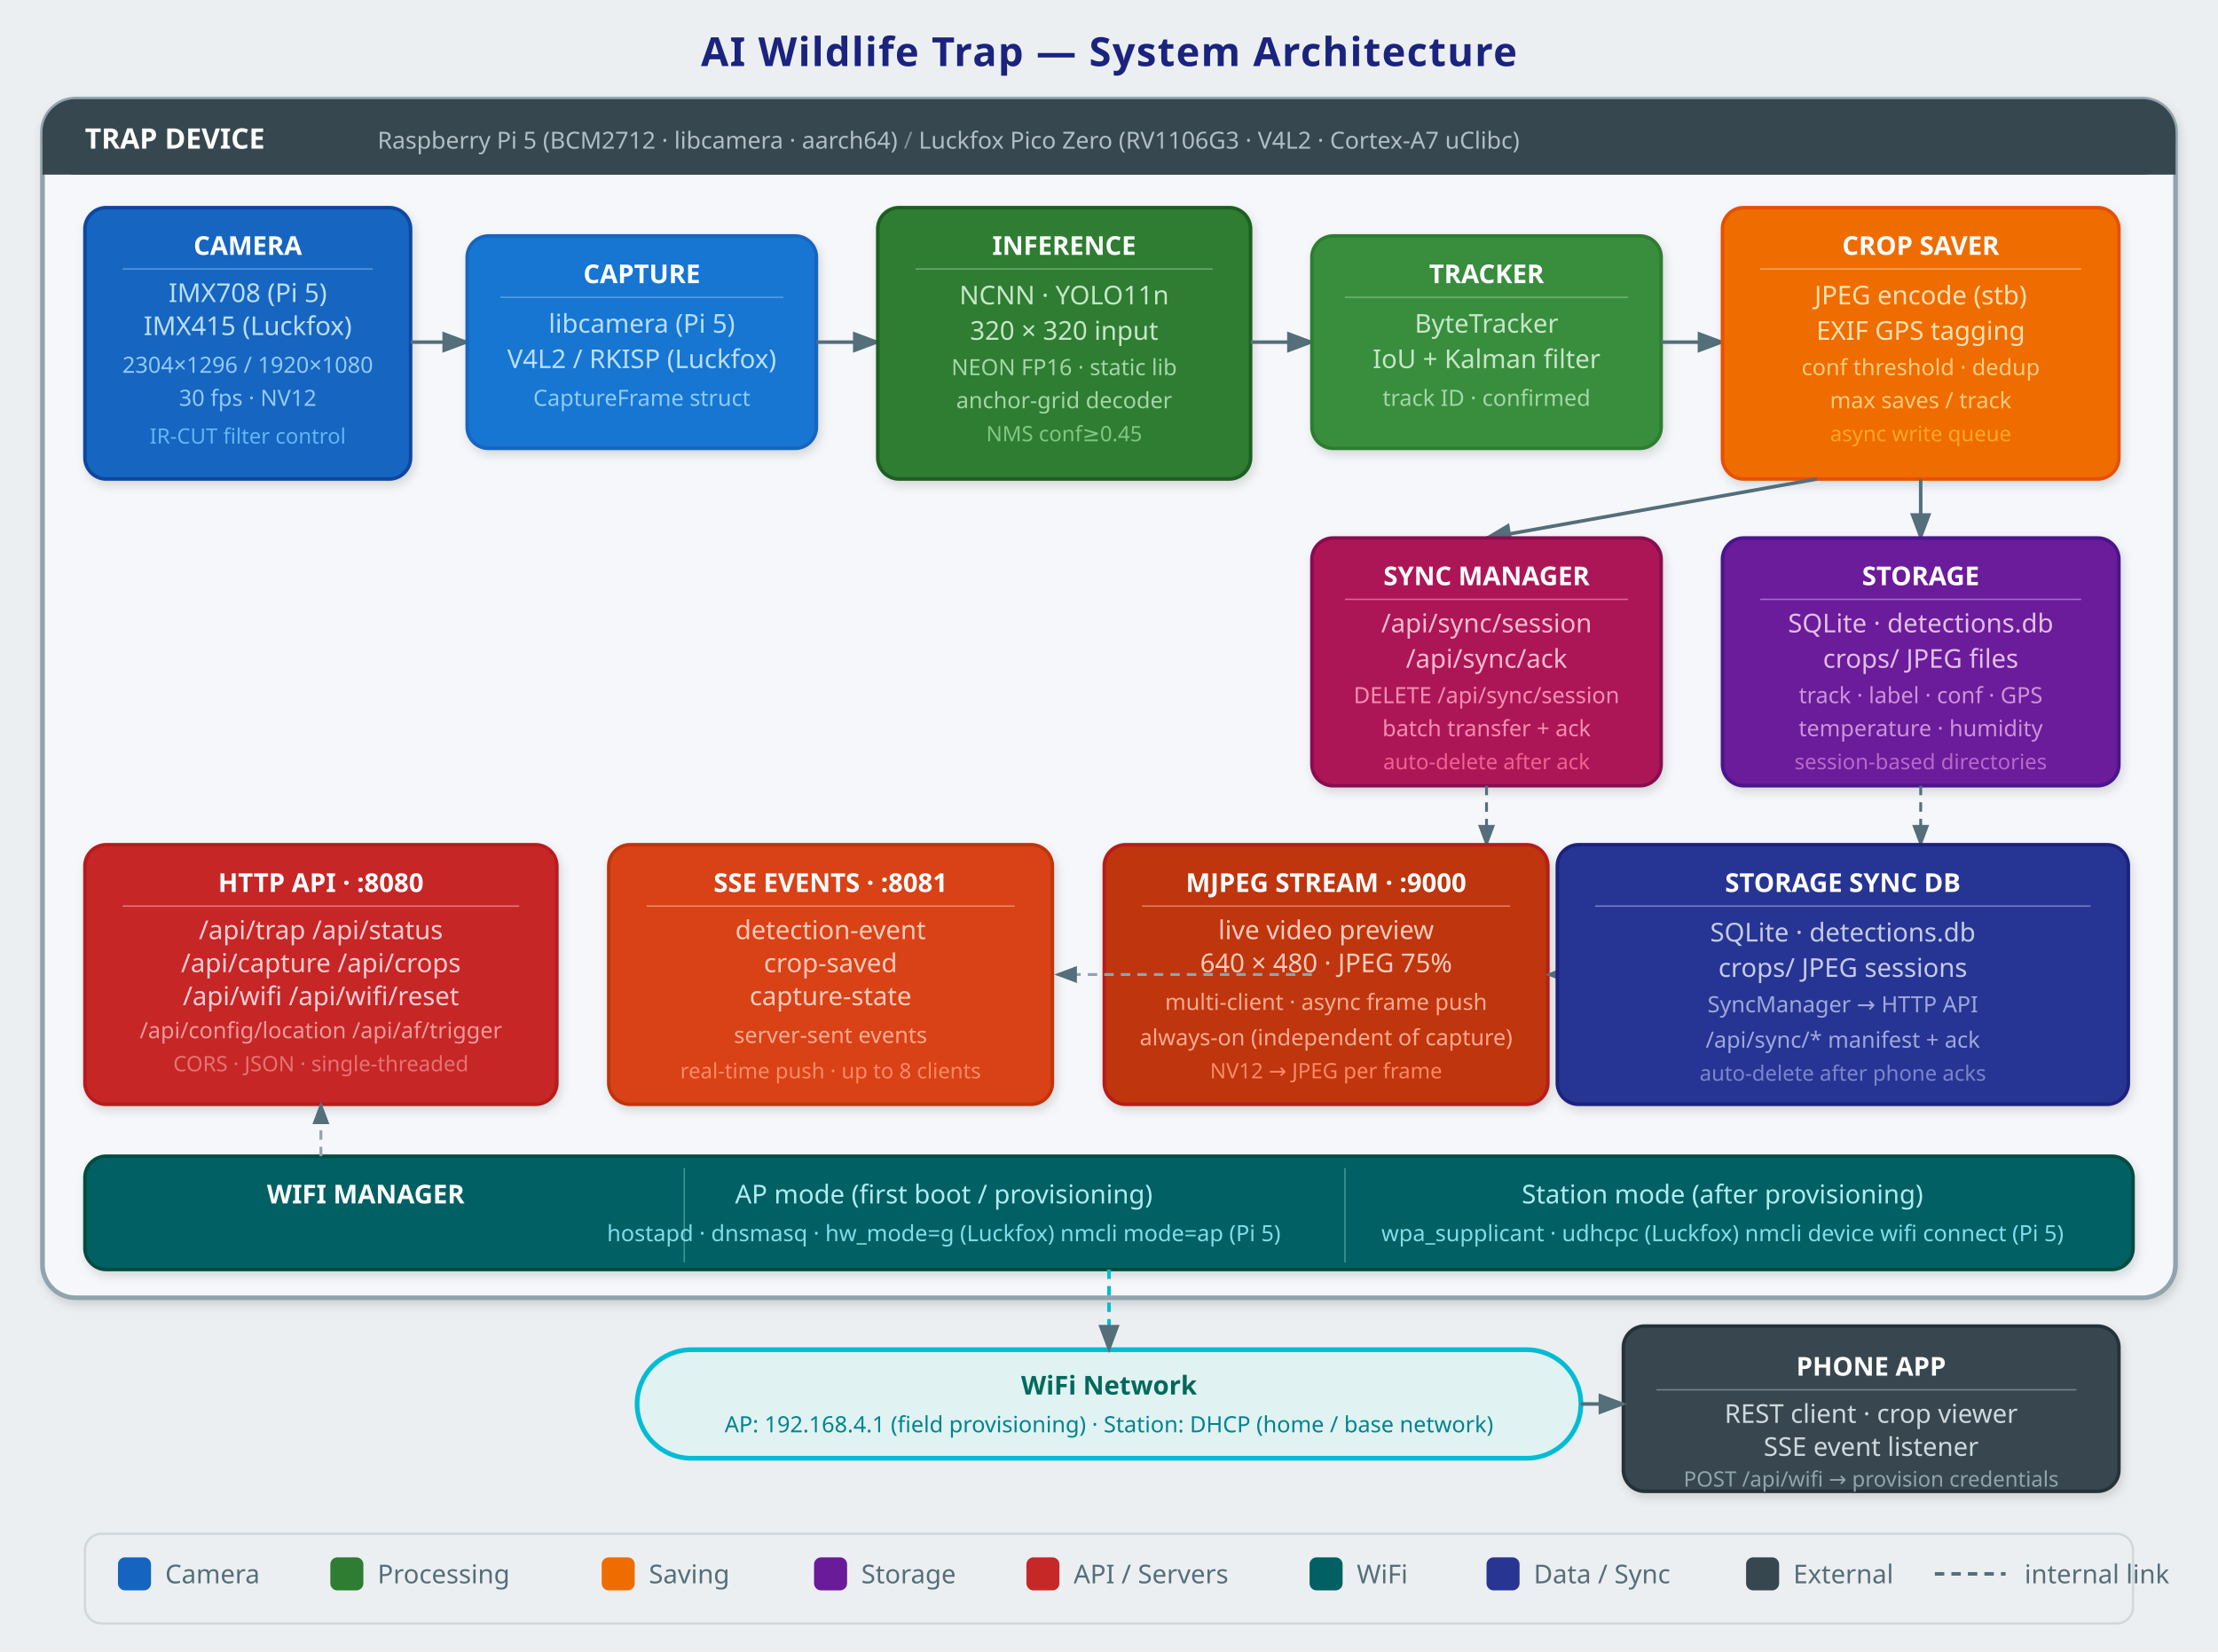
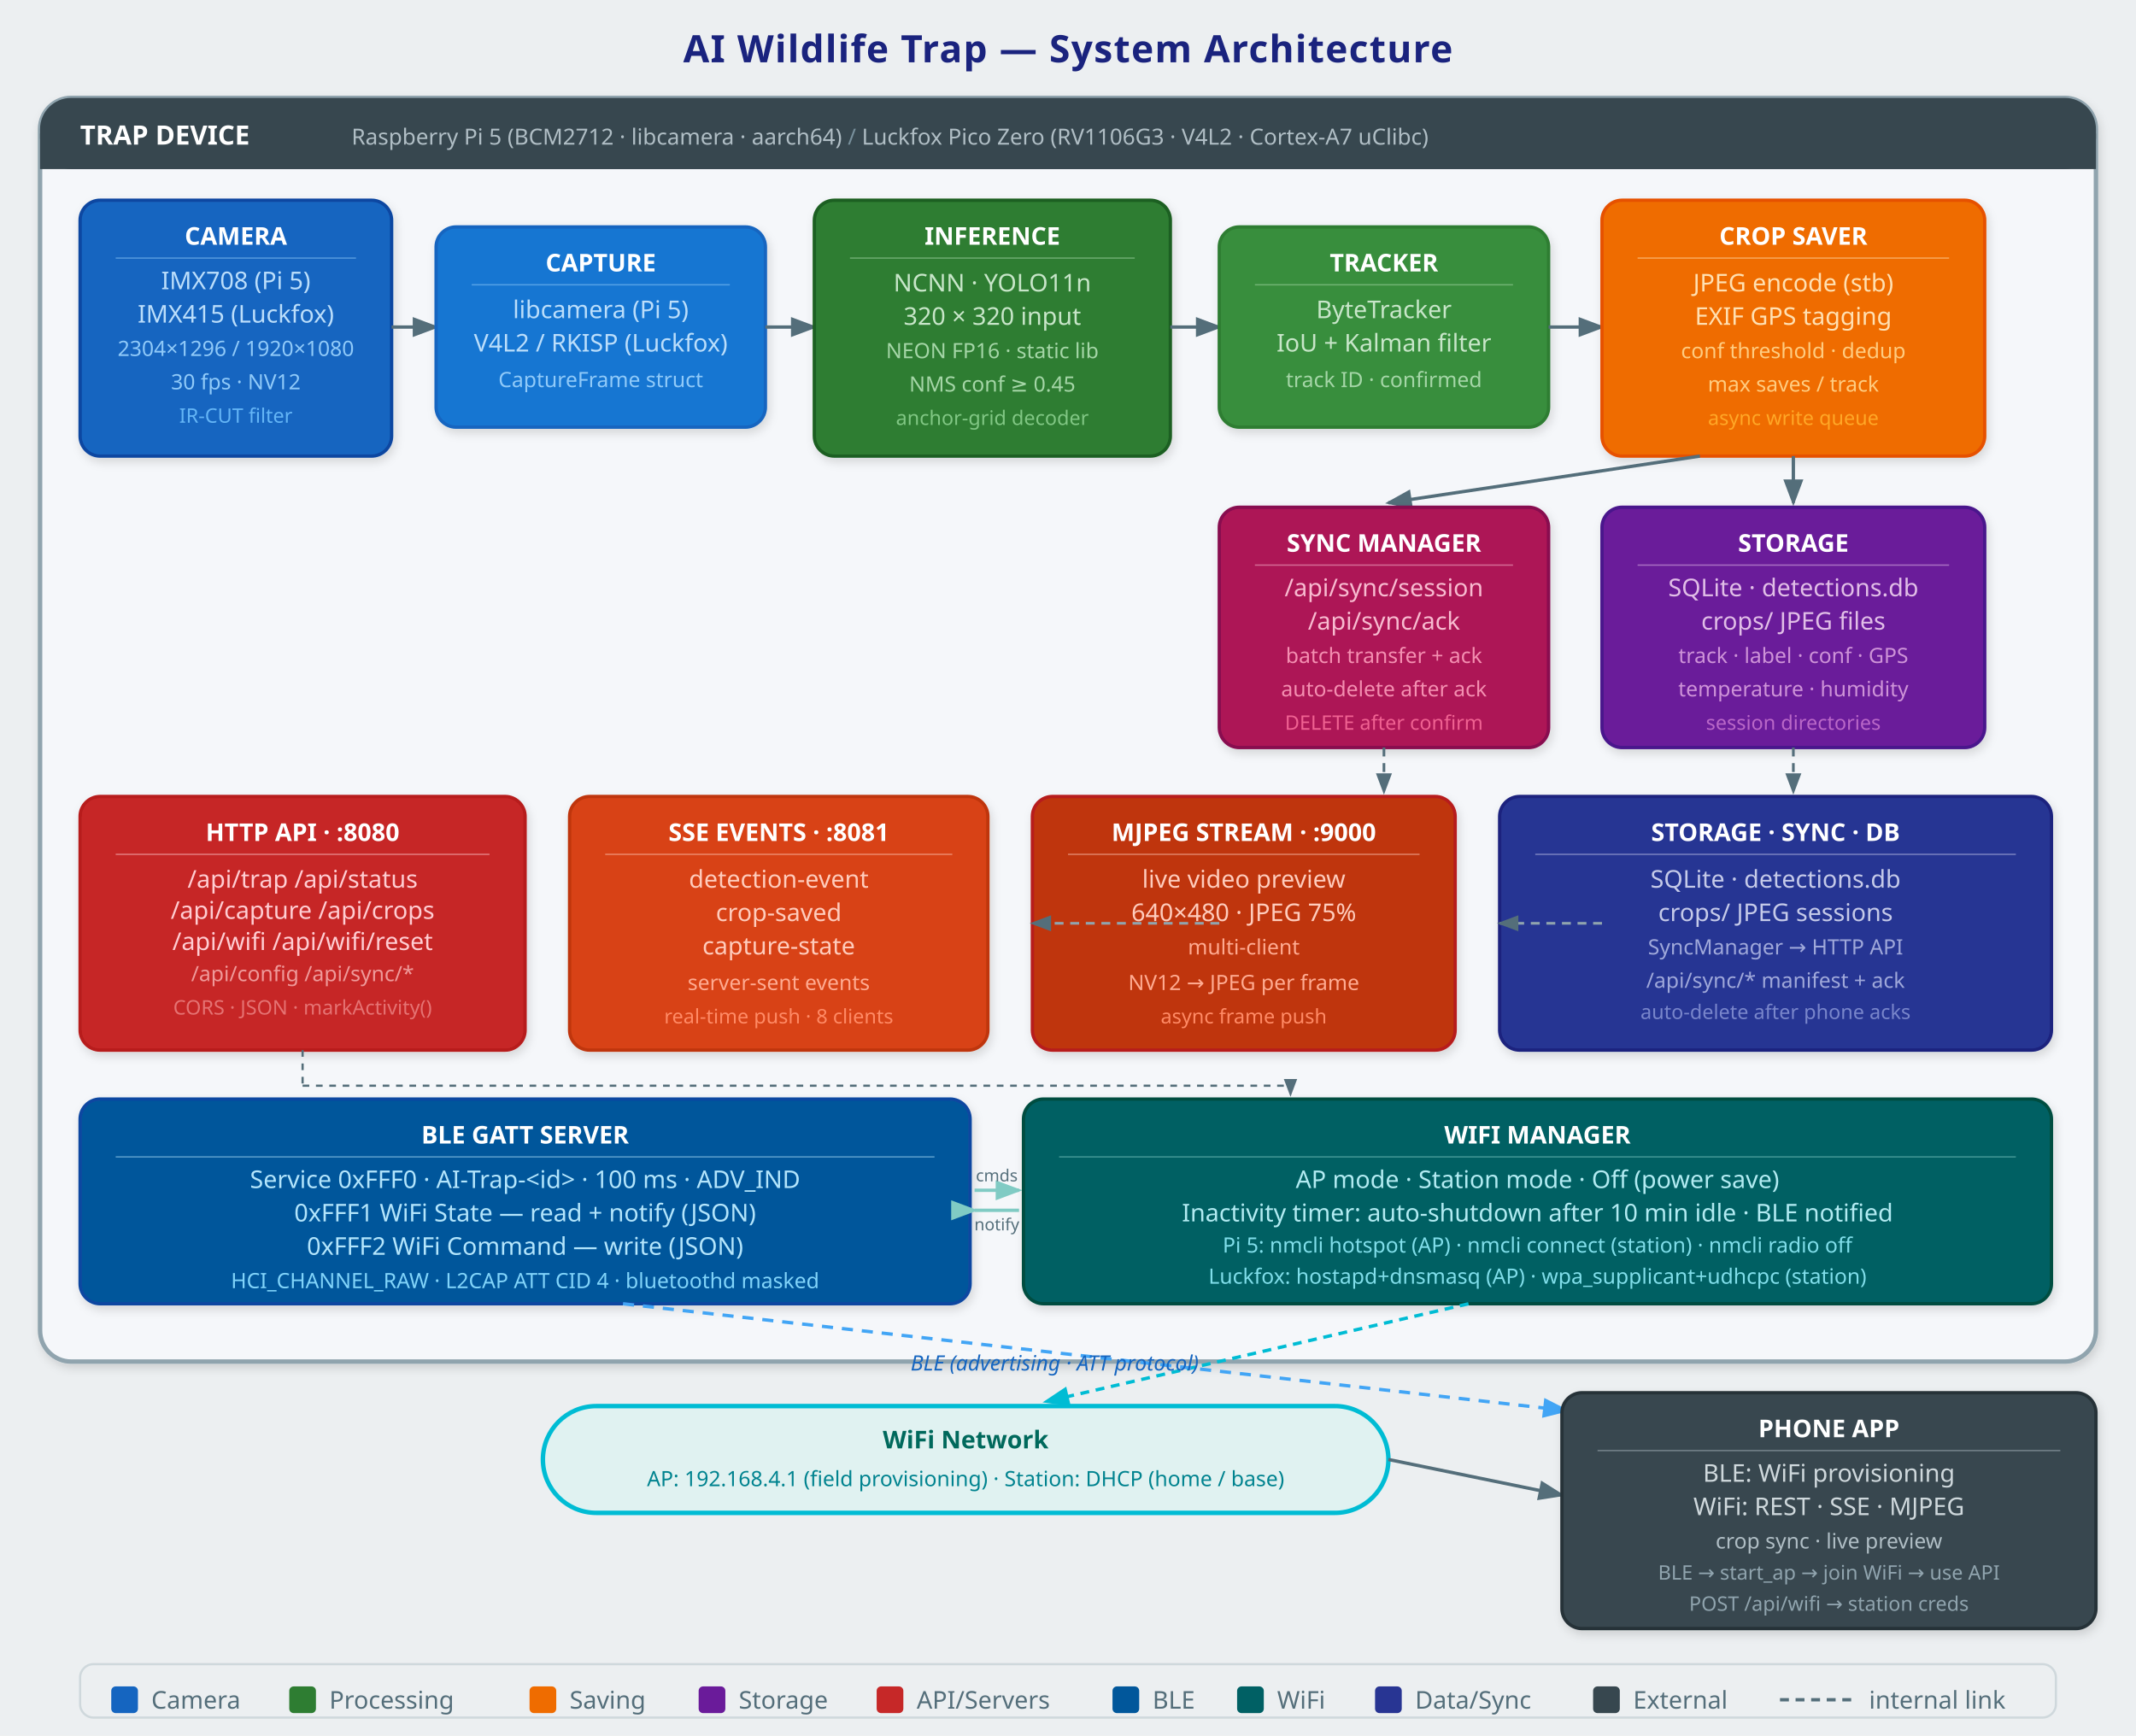
- <svg xmlns="http://www.w3.org/2000/svg" viewBox="0 0 940 700" width="940" height="700" font-family="'Segoe UI', system-ui, sans-serif" font-size="11">
+ <svg xmlns="http://www.w3.org/2000/svg" viewBox="0 0 960 780" width="960" height="780" font-family="'Segoe UI', system-ui, sans-serif" font-size="11">
  <defs>
    <marker id="arr" markerWidth="8" markerHeight="8" refX="7" refY="3" orient="auto">
      <path d="M0,0 L0,6 L8,3 z" fill="#546e7a" />
    </marker>
-     <marker id="arr-w" markerWidth="8" markerHeight="8" refX="7" refY="3" orient="auto">
-       <path d="M0,0 L0,6 L8,3 z" fill="#90a4ae" />
+     <marker id="arr-rev" markerWidth="8" markerHeight="8" refX="1" refY="3" orient="auto">
+       <path d="M8,0 L8,6 L0,3 z" fill="#546e7a" />
+     </marker>
+     <marker id="arr-teal" markerWidth="8" markerHeight="8" refX="7" refY="3" orient="auto">
+       <path d="M0,0 L0,6 L8,3 z" fill="#80cbc4" />
+     </marker>
+     <marker id="arr-teal-rev" markerWidth="8" markerHeight="8" refX="1" refY="3" orient="auto">
+       <path d="M8,0 L8,6 L0,3 z" fill="#80cbc4" />
+     </marker>
+     <marker id="arr-blue" markerWidth="8" markerHeight="8" refX="7" refY="3" orient="auto">
+       <path d="M0,0 L0,6 L8,3 z" fill="#42a5f5" />
+     </marker>
+     <marker id="arr-cyan" markerWidth="8" markerHeight="8" refX="7" refY="3" orient="auto">
+       <path d="M0,0 L0,6 L8,3 z" fill="#00bcd4" />
    </marker>
    <filter id="shadow" x="-5%" y="-5%" width="115%" height="125%">
      <feDropShadow dx="1" dy="2" stdDeviation="2" flood-color="#00000022" />
    </filter>
  </defs>
-   <rect width="940" height="700" fill="#eceff1" />
-   <text x="470" y="28" text-anchor="middle" font-size="17" font-weight="700" fill="#1a237e" letter-spacing="0.5">AI Wildlife Trap — System Architecture</text>
-   <rect x="18" y="42" width="904" height="508" rx="14" fill="#f5f7fa" stroke="#90a4ae" stroke-width="2" filter="url(#shadow)" />
-   <rect x="18" y="42" width="904" height="32" rx="14" fill="#37474f" />
-   <rect x="18" y="58" width="904" height="16" fill="#37474f" />
-   <text x="36" y="63" font-size="12" font-weight="700" fill="white">TRAP DEVICE</text>
-   <text x="160" y="63" font-size="10" fill="#b0bec5">
+   <rect width="960" height="780" fill="#eceff1" />
+   <text x="480" y="28" text-anchor="middle" font-size="17" font-weight="700" fill="#1a237e" letter-spacing="0.5">AI Wildlife Trap — System Architecture</text>
+   <rect x="18" y="44" width="924" height="568" rx="14" fill="#f5f7fa" stroke="#90a4ae" stroke-width="2" filter="url(#shadow)" />
+   <rect x="18" y="44" width="924" height="32" rx="14" fill="#37474f" />
+   <rect x="18" y="60" width="924" height="16" fill="#37474f" />
+   <text x="36" y="65" font-size="12" font-weight="700" fill="white">TRAP DEVICE</text>
+   <text x="158" y="65" font-size="10" fill="#b0bec5">
    Raspberry Pi 5 (BCM2712 · libcamera · aarch64)
    <tspan fill="#78909c">  /  </tspan>
    Luckfox Pico Zero (RV1106G3 · V4L2 · Cortex-A7 uClibc)
  </text>
-   <rect x="36" y="88" width="138" height="115" rx="9" fill="#1565c0" stroke="#0d47a1" stroke-width="1.5" filter="url(#shadow)" />
-   <text x="105" y="108" text-anchor="middle" font-weight="700" fill="white">CAMERA</text>
-   <line x1="52" y1="114" x2="158" y2="114" stroke="#90caf9" stroke-width="0.6" opacity="0.5" />
-   <text x="105" y="128" text-anchor="middle" fill="#bbdefb">IMX708 (Pi 5)</text>
-   <text x="105" y="142" text-anchor="middle" fill="#bbdefb">IMX415 (Luckfox)</text>
-   <text x="105" y="158" text-anchor="middle" font-size="9.5" fill="#90caf9">2304×1296 / 1920×1080</text>
-   <text x="105" y="172" text-anchor="middle" font-size="9.5" fill="#90caf9">30 fps  ·  NV12</text>
-   <text x="105" y="188" text-anchor="middle" font-size="9" fill="#64b5f6">IR-CUT filter control</text>
-   <line x1="174" y1="145" x2="198" y2="145" stroke="#546e7a" stroke-width="1.5" marker-end="url(#arr)" />
-   <rect x="198" y="100" width="148" height="90" rx="9" fill="#1976d2" stroke="#1565c0" stroke-width="1.5" filter="url(#shadow)" />
-   <text x="272" y="120" text-anchor="middle" font-weight="700" fill="white">CAPTURE</text>
-   <line x1="212" y1="126" x2="332" y2="126" stroke="#90caf9" stroke-width="0.6" opacity="0.5" />
-   <text x="272" y="141" text-anchor="middle" fill="#bbdefb">libcamera  (Pi 5)</text>
-   <text x="272" y="156" text-anchor="middle" fill="#bbdefb">V4L2 / RKISP  (Luckfox)</text>
-   <text x="272" y="172" text-anchor="middle" font-size="9.5" fill="#90caf9">CaptureFrame struct</text>
-   <line x1="346" y1="145" x2="372" y2="145" stroke="#546e7a" stroke-width="1.5" marker-end="url(#arr)" />
-   <rect x="372" y="88" width="158" height="115" rx="9" fill="#2e7d32" stroke="#1b5e20" stroke-width="1.5" filter="url(#shadow)" />
-   <text x="451" y="108" text-anchor="middle" font-weight="700" fill="white">INFERENCE</text>
-   <line x1="388" y1="114" x2="514" y2="114" stroke="#a5d6a7" stroke-width="0.6" opacity="0.5" />
-   <text x="451" y="129" text-anchor="middle" fill="#c8e6c9">NCNN · YOLO11n</text>
-   <text x="451" y="144" text-anchor="middle" fill="#c8e6c9">320 × 320 input</text>
-   <text x="451" y="159" text-anchor="middle" font-size="9.5" fill="#a5d6a7">NEON FP16 · static lib</text>
-   <text x="451" y="173" text-anchor="middle" font-size="9.5" fill="#a5d6a7">anchor-grid decoder</text>
-   <text x="451" y="187" text-anchor="middle" font-size="9" fill="#81c784">NMS  conf≥0.45</text>
-   <line x1="530" y1="145" x2="556" y2="145" stroke="#546e7a" stroke-width="1.5" marker-end="url(#arr)" />
-   <rect x="556" y="100" width="148" height="90" rx="9" fill="#388e3c" stroke="#2e7d32" stroke-width="1.5" filter="url(#shadow)" />
-   <text x="630" y="120" text-anchor="middle" font-weight="700" fill="white">TRACKER</text>
-   <line x1="570" y1="126" x2="690" y2="126" stroke="#a5d6a7" stroke-width="0.6" opacity="0.5" />
-   <text x="630" y="141" text-anchor="middle" fill="#c8e6c9">ByteTracker</text>
-   <text x="630" y="156" text-anchor="middle" fill="#c8e6c9">IoU + Kalman filter</text>
-   <text x="630" y="172" text-anchor="middle" font-size="9.5" fill="#a5d6a7">track ID · confirmed</text>
-   <line x1="704" y1="145" x2="730" y2="145" stroke="#546e7a" stroke-width="1.5" marker-end="url(#arr)" />
-   <rect x="730" y="88" width="168" height="115" rx="9" fill="#ef6c00" stroke="#e65100" stroke-width="1.5" filter="url(#shadow)" />
-   <text x="814" y="108" text-anchor="middle" font-weight="700" fill="white">CROP SAVER</text>
-   <line x1="746" y1="114" x2="882" y2="114" stroke="#ffe0b2" stroke-width="0.6" opacity="0.5" />
-   <text x="814" y="129" text-anchor="middle" fill="#ffe0b2">JPEG encode  (stb)</text>
-   <text x="814" y="144" text-anchor="middle" fill="#ffe0b2">EXIF GPS tagging</text>
-   <text x="814" y="159" text-anchor="middle" font-size="9.5" fill="#ffcc80">conf threshold  ·  dedup</text>
-   <text x="814" y="173" text-anchor="middle" font-size="9.5" fill="#ffcc80">max saves / track</text>
-   <text x="814" y="187" text-anchor="middle" font-size="9" fill="#ffa726">async write queue</text>
-   <line x1="814" y1="203" x2="814" y2="228" stroke="#546e7a" stroke-width="1.5" marker-end="url(#arr)" />
-   <line x1="770" y1="203" x2="630" y2="228" stroke="#546e7a" stroke-width="1.5" marker-end="url(#arr)" />
-   <rect x="730" y="228" width="168" height="105" rx="9" fill="#6a1b9a" stroke="#4a148c" stroke-width="1.5" filter="url(#shadow)" />
-   <text x="814" y="248" text-anchor="middle" font-weight="700" fill="white">STORAGE</text>
-   <line x1="746" y1="254" x2="882" y2="254" stroke="#e1bee7" stroke-width="0.6" opacity="0.5" />
-   <text x="814" y="268" text-anchor="middle" fill="#e1bee7">SQLite · detections.db</text>
-   <text x="814" y="283" text-anchor="middle" fill="#e1bee7">crops/  JPEG files</text>
-   <text x="814" y="298" text-anchor="middle" font-size="9.5" fill="#ce93d8">track · label · conf · GPS</text>
-   <text x="814" y="312" text-anchor="middle" font-size="9.5" fill="#ce93d8">temperature · humidity</text>
-   <text x="814" y="326" text-anchor="middle" font-size="9" fill="#ba68c8">session-based directories</text>
-   <rect x="556" y="228" width="148" height="105" rx="9" fill="#ad1457" stroke="#880e4f" stroke-width="1.5" filter="url(#shadow)" />
-   <text x="630" y="248" text-anchor="middle" font-weight="700" fill="white">SYNC MANAGER</text>
-   <line x1="570" y1="254" x2="690" y2="254" stroke="#f8bbd0" stroke-width="0.6" opacity="0.5" />
-   <text x="630" y="268" text-anchor="middle" fill="#f8bbd0">/api/sync/session</text>
-   <text x="630" y="283" text-anchor="middle" fill="#f8bbd0">/api/sync/ack</text>
-   <text x="630" y="298" text-anchor="middle" font-size="9.5" fill="#f48fb1">DELETE /api/sync/session</text>
-   <text x="630" y="312" text-anchor="middle" font-size="9.5" fill="#f48fb1">batch transfer + ack</text>
-   <text x="630" y="326" text-anchor="middle" font-size="9" fill="#f06292">auto-delete after ack</text>
-   <line x1="630" y1="333" x2="630" y2="358" stroke="#546e7a" stroke-width="1.2" stroke-dasharray="4,3" marker-end="url(#arr)" />
-   <line x1="814" y1="333" x2="814" y2="358" stroke="#546e7a" stroke-width="1.2" stroke-dasharray="4,3" marker-end="url(#arr)" />
-   <rect x="36" y="358" width="200" height="110" rx="9" fill="#c62828" stroke="#b71c1c" stroke-width="1.5" filter="url(#shadow)" />
+   <rect x="36" y="90" width="140" height="115" rx="9" fill="#1565c0" stroke="#0d47a1" stroke-width="1.5" filter="url(#shadow)" />
+   <text x="106" y="110" text-anchor="middle" font-weight="700" fill="white">CAMERA</text>
+   <line x1="52" y1="116" x2="160" y2="116" stroke="#90caf9" stroke-width="0.6" opacity="0.5" />
+   <text x="106" y="130" text-anchor="middle" fill="#bbdefb">IMX708  (Pi 5)</text>
+   <text x="106" y="145" text-anchor="middle" fill="#bbdefb">IMX415  (Luckfox)</text>
+   <text x="106" y="160" text-anchor="middle" font-size="9.5" fill="#90caf9">2304×1296 / 1920×1080</text>
+   <text x="106" y="175" text-anchor="middle" font-size="9.5" fill="#90caf9">30 fps · NV12</text>
+   <text x="106" y="190" text-anchor="middle" font-size="9" fill="#64b5f6">IR-CUT filter</text>
+   <line x1="176" y1="147" x2="196" y2="147" stroke="#546e7a" stroke-width="1.5" marker-end="url(#arr)" />
+   <rect x="196" y="102" width="148" height="90" rx="9" fill="#1976d2" stroke="#1565c0" stroke-width="1.5" filter="url(#shadow)" />
+   <text x="270" y="122" text-anchor="middle" font-weight="700" fill="white">CAPTURE</text>
+   <line x1="212" y1="128" x2="328" y2="128" stroke="#90caf9" stroke-width="0.6" opacity="0.5" />
+   <text x="270" y="143" text-anchor="middle" fill="#bbdefb">libcamera  (Pi 5)</text>
+   <text x="270" y="158" text-anchor="middle" fill="#bbdefb">V4L2 / RKISP  (Luckfox)</text>
+   <text x="270" y="174" text-anchor="middle" font-size="9.5" fill="#90caf9">CaptureFrame struct</text>
+   <line x1="344" y1="147" x2="366" y2="147" stroke="#546e7a" stroke-width="1.5" marker-end="url(#arr)" />
+   <rect x="366" y="90" width="160" height="115" rx="9" fill="#2e7d32" stroke="#1b5e20" stroke-width="1.5" filter="url(#shadow)" />
+   <text x="446" y="110" text-anchor="middle" font-weight="700" fill="white">INFERENCE</text>
+   <line x1="382" y1="116" x2="510" y2="116" stroke="#a5d6a7" stroke-width="0.6" opacity="0.5" />
+   <text x="446" y="131" text-anchor="middle" fill="#c8e6c9">NCNN · YOLO11n</text>
+   <text x="446" y="146" text-anchor="middle" fill="#c8e6c9">320 × 320 input</text>
+   <text x="446" y="161" text-anchor="middle" font-size="9.5" fill="#a5d6a7">NEON FP16 · static lib</text>
+   <text x="446" y="176" text-anchor="middle" font-size="9.5" fill="#a5d6a7">NMS  conf ≥ 0.45</text>
+   <text x="446" y="191" text-anchor="middle" font-size="9" fill="#81c784">anchor-grid decoder</text>
+   <line x1="526" y1="147" x2="548" y2="147" stroke="#546e7a" stroke-width="1.5" marker-end="url(#arr)" />
+   <rect x="548" y="102" width="148" height="90" rx="9" fill="#388e3c" stroke="#2e7d32" stroke-width="1.5" filter="url(#shadow)" />
+   <text x="622" y="122" text-anchor="middle" font-weight="700" fill="white">TRACKER</text>
+   <line x1="564" y1="128" x2="680" y2="128" stroke="#a5d6a7" stroke-width="0.6" opacity="0.5" />
+   <text x="622" y="143" text-anchor="middle" fill="#c8e6c9">ByteTracker</text>
+   <text x="622" y="158" text-anchor="middle" fill="#c8e6c9">IoU + Kalman filter</text>
+   <text x="622" y="174" text-anchor="middle" font-size="9.5" fill="#a5d6a7">track ID · confirmed</text>
+   <line x1="696" y1="147" x2="720" y2="147" stroke="#546e7a" stroke-width="1.5" marker-end="url(#arr)" />
+   <rect x="720" y="90" width="172" height="115" rx="9" fill="#ef6c00" stroke="#e65100" stroke-width="1.5" filter="url(#shadow)" />
+   <text x="806" y="110" text-anchor="middle" font-weight="700" fill="white">CROP SAVER</text>
+   <line x1="736" y1="116" x2="876" y2="116" stroke="#ffe0b2" stroke-width="0.6" opacity="0.5" />
+   <text x="806" y="131" text-anchor="middle" fill="#ffe0b2">JPEG encode  (stb)</text>
+   <text x="806" y="146" text-anchor="middle" fill="#ffe0b2">EXIF GPS tagging</text>
+   <text x="806" y="161" text-anchor="middle" font-size="9.5" fill="#ffcc80">conf threshold · dedup</text>
+   <text x="806" y="176" text-anchor="middle" font-size="9.5" fill="#ffcc80">max saves / track</text>
+   <text x="806" y="191" text-anchor="middle" font-size="9" fill="#ffa726">async write queue</text>
+   <line x1="806" y1="205" x2="806" y2="226" stroke="#546e7a" stroke-width="1.5" marker-end="url(#arr)" />
+   <line x1="764" y1="205" x2="624" y2="226" stroke="#546e7a" stroke-width="1.5" marker-end="url(#arr)" />
+   <rect x="548" y="228" width="148" height="108" rx="9" fill="#ad1457" stroke="#880e4f" stroke-width="1.5" filter="url(#shadow)" />
+   <text x="622" y="248" text-anchor="middle" font-weight="700" fill="white">SYNC MANAGER</text>
+   <line x1="564" y1="254" x2="680" y2="254" stroke="#f8bbd0" stroke-width="0.6" opacity="0.5" />
+   <text x="622" y="268" text-anchor="middle" fill="#f8bbd0">/api/sync/session</text>
+   <text x="622" y="283" text-anchor="middle" fill="#f8bbd0">/api/sync/ack</text>
+   <text x="622" y="298" text-anchor="middle" font-size="9.5" fill="#f48fb1">batch transfer + ack</text>
+   <text x="622" y="313" text-anchor="middle" font-size="9.5" fill="#f48fb1">auto-delete after ack</text>
+   <text x="622" y="328" text-anchor="middle" font-size="9" fill="#f06292">DELETE after confirm</text>
+   <rect x="720" y="228" width="172" height="108" rx="9" fill="#6a1b9a" stroke="#4a148c" stroke-width="1.5" filter="url(#shadow)" />
+   <text x="806" y="248" text-anchor="middle" font-weight="700" fill="white">STORAGE</text>
+   <line x1="736" y1="254" x2="876" y2="254" stroke="#e1bee7" stroke-width="0.6" opacity="0.5" />
+   <text x="806" y="268" text-anchor="middle" fill="#e1bee7">SQLite · detections.db</text>
+   <text x="806" y="283" text-anchor="middle" fill="#e1bee7">crops/  JPEG files</text>
+   <text x="806" y="298" text-anchor="middle" font-size="9.5" fill="#ce93d8">track · label · conf · GPS</text>
+   <text x="806" y="313" text-anchor="middle" font-size="9.5" fill="#ce93d8">temperature · humidity</text>
+   <text x="806" y="328" text-anchor="middle" font-size="9" fill="#ba68c8">session directories</text>
+   <line x1="622" y1="336" x2="622" y2="356" stroke="#546e7a" stroke-width="1.2" stroke-dasharray="4,3" marker-end="url(#arr)" />
+   <line x1="806" y1="336" x2="806" y2="356" stroke="#546e7a" stroke-width="1.2" stroke-dasharray="4,3" marker-end="url(#arr)" />
+   <rect x="36" y="358" width="200" height="114" rx="9" fill="#c62828" stroke="#b71c1c" stroke-width="1.5" filter="url(#shadow)" />
  <text x="136" y="378" text-anchor="middle" font-weight="700" fill="white">HTTP API  · :8080</text>
  <line x1="52" y1="384" x2="220" y2="384" stroke="#ffcdd2" stroke-width="0.6" opacity="0.5" />
-   <text x="136" y="398" text-anchor="middle" fill="#ffcdd2">/api/trap  /api/status</text>
-   <text x="136" y="412" text-anchor="middle" fill="#ffcdd2">/api/capture  /api/crops</text>
-   <text x="136" y="426" text-anchor="middle" fill="#ffcdd2">/api/wifi  /api/wifi/reset</text>
-   <text x="136" y="440" text-anchor="middle" font-size="9.5" fill="#ef9a9a">/api/config/location  /api/af/trigger</text>
-   <text x="136" y="454" text-anchor="middle" font-size="9" fill="#e57373">CORS · JSON · single-threaded</text>
-   <rect x="258" y="358" width="188" height="110" rx="9" fill="#d84315" stroke="#bf360c" stroke-width="1.5" filter="url(#shadow)" />
-   <text x="352" y="378" text-anchor="middle" font-weight="700" fill="white">SSE EVENTS  · :8081</text>
-   <line x1="274" y1="384" x2="430" y2="384" stroke="#ffccbc" stroke-width="0.6" opacity="0.5" />
-   <text x="352" y="398" text-anchor="middle" fill="#ffccbc">detection-event</text>
-   <text x="352" y="412" text-anchor="middle" fill="#ffccbc">crop-saved</text>
-   <text x="352" y="426" text-anchor="middle" fill="#ffccbc">capture-state</text>
-   <text x="352" y="442" text-anchor="middle" font-size="9.5" fill="#ffab91">server-sent events</text>
-   <text x="352" y="457" text-anchor="middle" font-size="9" fill="#ff8a65">real-time push  ·  up to 8 clients</text>
-   <rect x="468" y="358" width="188" height="110" rx="9" fill="#bf360c" stroke="#b71c1c" stroke-width="1.5" filter="url(#shadow)" />
-   <text x="562" y="378" text-anchor="middle" font-weight="700" fill="white">MJPEG STREAM  · :9000</text>
-   <line x1="484" y1="384" x2="640" y2="384" stroke="#ffccbc" stroke-width="0.6" opacity="0.5" />
-   <text x="562" y="398" text-anchor="middle" fill="#ffccbc">live video preview</text>
-   <text x="562" y="412" text-anchor="middle" fill="#ffccbc">640 × 480  ·  JPEG 75%</text>
-   <text x="562" y="428" text-anchor="middle" font-size="9.5" fill="#ffab91">multi-client  ·  async frame push</text>
-   <text x="562" y="443" text-anchor="middle" font-size="9.5" fill="#ffab91">always-on (independent of capture)</text>
-   <text x="562" y="457" text-anchor="middle" font-size="9" fill="#ff8a65">NV12 → JPEG per frame</text>
-   <line x1="556" y1="413" x2="448" y2="413" stroke="#90a4ae" stroke-width="1.2" stroke-dasharray="4,3" marker-end="url(#arr)" />
-   <line x1="730" y1="413" x2="656" y2="413" stroke="#90a4ae" stroke-width="1.2" stroke-dasharray="4,3" marker-end="url(#arr)" />
-   <rect x="660" y="358" width="242" height="110" rx="9" fill="#283593" stroke="#1a237e" stroke-width="1.5" filter="url(#shadow)" />
-   <text x="781" y="378" text-anchor="middle" font-weight="700" fill="white">STORAGE  SYNC  DB</text>
-   <line x1="676" y1="384" x2="886" y2="384" stroke="#c5cae9" stroke-width="0.6" opacity="0.5" />
-   <text x="781" y="399" text-anchor="middle" fill="#c5cae9">SQLite  ·  detections.db</text>
-   <text x="781" y="414" text-anchor="middle" fill="#c5cae9">crops/  JPEG sessions</text>
-   <text x="781" y="429" text-anchor="middle" font-size="9.5" fill="#9fa8da">SyncManager  →  HTTP API</text>
-   <text x="781" y="444" text-anchor="middle" font-size="9.5" fill="#9fa8da">/api/sync/*  manifest + ack</text>
-   <text x="781" y="458" text-anchor="middle" font-size="9" fill="#7986cb">auto-delete after phone acks</text>
-   <rect x="36" y="490" width="868" height="48" rx="9" fill="#006064" stroke="#004d40" stroke-width="1.5" filter="url(#shadow)" />
-   <text x="155" y="510" text-anchor="middle" font-weight="700" fill="white">WIFI MANAGER</text>
-   <line x1="290" y1="495" x2="290" y2="535" stroke="#80cbc4" stroke-width="0.6" opacity="0.5" />
-   <text x="400" y="510" text-anchor="middle" fill="#b2ebf2">AP mode  (first boot / provisioning)</text>
-   <text x="400" y="526" text-anchor="middle" font-size="9.5" fill="#80deea">hostapd · dnsmasq · hw_mode=g  (Luckfox)     nmcli mode=ap  (Pi 5)</text>
-   <line x1="570" y1="495" x2="570" y2="535" stroke="#80cbc4" stroke-width="0.6" opacity="0.5" />
-   <text x="730" y="510" text-anchor="middle" fill="#b2ebf2">Station mode  (after provisioning)</text>
-   <text x="730" y="526" text-anchor="middle" font-size="9.5" fill="#80deea">wpa_supplicant · udhcpc  (Luckfox)     nmcli device wifi connect  (Pi 5)</text>
-   <line x1="136" y1="490" x2="136" y2="468" stroke="#90a4ae" stroke-width="1.2" stroke-dasharray="4,3" marker-end="url(#arr)" />
-   <rect x="270" y="572" width="400" height="46" rx="23" fill="#e0f2f1" stroke="#00bcd4" stroke-width="2" />
-   <text x="470" y="591" text-anchor="middle" font-size="11" font-weight="700" fill="#00695c">WiFi Network</text>
-   <text x="470" y="607" text-anchor="middle" font-size="9.5" fill="#00838f">
-     AP: 192.168.4.1  (field provisioning)   ·   Station: DHCP  (home / base network)
-   </text>
-   <line x1="470" y1="538" x2="470" y2="572" stroke="#00bcd4" stroke-width="1.5" stroke-dasharray="4,3" marker-end="url(#arr)" />
-   <rect x="688" y="562" width="210" height="70" rx="9" fill="#37474f" stroke="#263238" stroke-width="1.5" filter="url(#shadow)" />
-   <text x="793" y="583" text-anchor="middle" font-weight="700" fill="white">PHONE APP</text>
-   <line x1="702" y1="589" x2="880" y2="589" stroke="#b0bec5" stroke-width="0.6" opacity="0.5" />
-   <text x="793" y="603" text-anchor="middle" fill="#cfd8dc">REST client  ·  crop viewer</text>
-   <text x="793" y="617" text-anchor="middle" fill="#cfd8dc">SSE event listener</text>
-   <text x="793" y="630" text-anchor="middle" font-size="9" fill="#90a4ae">POST /api/wifi  →  provision credentials</text>
-   <line x1="670" y1="595" x2="688" y2="595" stroke="#546e7a" stroke-width="1.5" marker-end="url(#arr)" />
-   <rect x="36" y="650" width="868" height="38" rx="7" fill="#eceff1" stroke="#cfd8dc" stroke-width="1" />
-   <rect x="50" y="660" width="14" height="14" rx="3" fill="#1565c0" />
-   <text x="70" y="671" fill="#546e7a">Camera</text>
-   <rect x="140" y="660" width="14" height="14" rx="3" fill="#2e7d32" />
-   <text x="160" y="671" fill="#546e7a">Processing</text>
-   <rect x="255" y="660" width="14" height="14" rx="3" fill="#ef6c00" />
-   <text x="275" y="671" fill="#546e7a">Saving</text>
-   <rect x="345" y="660" width="14" height="14" rx="3" fill="#6a1b9a" />
-   <text x="365" y="671" fill="#546e7a">Storage</text>
-   <rect x="435" y="660" width="14" height="14" rx="3" fill="#c62828" />
-   <text x="455" y="671" fill="#546e7a">API / Servers</text>
-   <rect x="555" y="660" width="14" height="14" rx="3" fill="#006064" />
-   <text x="575" y="671" fill="#546e7a">WiFi</text>
-   <rect x="630" y="660" width="14" height="14" rx="3" fill="#283593" />
-   <text x="650" y="671" fill="#546e7a">Data / Sync</text>
-   <rect x="740" y="660" width="14" height="14" rx="3" fill="#37474f" />
-   <text x="760" y="671" fill="#546e7a">External</text>
-   <line x1="820" y1="667" x2="850" y2="667" stroke="#546e7a" stroke-width="1.5" stroke-dasharray="4,3" />
-   <text x="858" y="671" fill="#546e7a">internal link</text>
+   <text x="136" y="399" text-anchor="middle" fill="#ffcdd2">/api/trap  /api/status</text>
+   <text x="136" y="413" text-anchor="middle" fill="#ffcdd2">/api/capture  /api/crops</text>
+   <text x="136" y="427" text-anchor="middle" fill="#ffcdd2">/api/wifi  /api/wifi/reset</text>
+   <text x="136" y="441" text-anchor="middle" font-size="9.5" fill="#ef9a9a">/api/config  /api/sync/*</text>
+   <text x="136" y="456" text-anchor="middle" font-size="9" fill="#e57373">CORS · JSON · markActivity()</text>
+   <rect x="256" y="358" width="188" height="114" rx="9" fill="#d84315" stroke="#bf360c" stroke-width="1.5" filter="url(#shadow)" />
+   <text x="350" y="378" text-anchor="middle" font-weight="700" fill="white">SSE EVENTS  · :8081</text>
+   <line x1="272" y1="384" x2="428" y2="384" stroke="#ffccbc" stroke-width="0.6" opacity="0.5" />
+   <text x="350" y="399" text-anchor="middle" fill="#ffccbc">detection-event</text>
+   <text x="350" y="414" text-anchor="middle" fill="#ffccbc">crop-saved</text>
+   <text x="350" y="429" text-anchor="middle" fill="#ffccbc">capture-state</text>
+   <text x="350" y="445" text-anchor="middle" font-size="9.5" fill="#ffab91">server-sent events</text>
+   <text x="350" y="460" text-anchor="middle" font-size="9" fill="#ff8a65">real-time push · 8 clients</text>
+   <rect x="464" y="358" width="190" height="114" rx="9" fill="#bf360c" stroke="#b71c1c" stroke-width="1.5" filter="url(#shadow)" />
+   <text x="559" y="378" text-anchor="middle" font-weight="700" fill="white">MJPEG STREAM  · :9000</text>
+   <line x1="480" y1="384" x2="638" y2="384" stroke="#ffccbc" stroke-width="0.6" opacity="0.5" />
+   <text x="559" y="399" text-anchor="middle" fill="#ffccbc">live video preview</text>
+   <text x="559" y="414" text-anchor="middle" fill="#ffccbc">640×480 · JPEG 75%</text>
+   <text x="559" y="429" text-anchor="middle" font-size="9.5" fill="#ffab91">multi-client</text>
+   <text x="559" y="445" text-anchor="middle" font-size="9.5" fill="#ffab91">NV12 → JPEG per frame</text>
+   <text x="559" y="460" text-anchor="middle" font-size="9" fill="#ff8a65">async frame push</text>
+   <rect x="674" y="358" width="248" height="114" rx="9" fill="#283593" stroke="#1a237e" stroke-width="1.5" filter="url(#shadow)" />
+   <text x="798" y="378" text-anchor="middle" font-weight="700" fill="white">STORAGE · SYNC · DB</text>
+   <line x1="690" y1="384" x2="906" y2="384" stroke="#c5cae9" stroke-width="0.6" opacity="0.5" />
+   <text x="798" y="399" text-anchor="middle" fill="#c5cae9">SQLite  ·  detections.db</text>
+   <text x="798" y="414" text-anchor="middle" fill="#c5cae9">crops/  JPEG sessions</text>
+   <text x="798" y="429" text-anchor="middle" font-size="9.5" fill="#9fa8da">SyncManager → HTTP API</text>
+   <text x="798" y="444" text-anchor="middle" font-size="9.5" fill="#9fa8da">/api/sync/*  manifest + ack</text>
+   <text x="798" y="458" text-anchor="middle" font-size="9" fill="#7986cb">auto-delete after phone acks</text>
+   <line x1="548" y1="415" x2="464" y2="415" stroke="#90a4ae" stroke-width="1.2" stroke-dasharray="4,3" marker-end="url(#arr)" />
+   <line x1="720" y1="415" x2="674" y2="415" stroke="#90a4ae" stroke-width="1.2" stroke-dasharray="4,3" marker-end="url(#arr)" />
+   <line x1="136" y1="472" x2="136" y2="488" stroke="#546e7a" stroke-width="1" stroke-dasharray="3,3" />
+   <line x1="136" y1="488" x2="580" y2="488" stroke="#546e7a" stroke-width="1" stroke-dasharray="3,3" />
+   <line x1="580" y1="488" x2="580" y2="492" stroke="#546e7a" stroke-width="1" stroke-dasharray="3,3" marker-end="url(#arr)" />
+   <rect x="36" y="494" width="400" height="92" rx="9" fill="#01579b" stroke="#0d47a1" stroke-width="1.5" filter="url(#shadow)" />
+   <text x="236" y="514" text-anchor="middle" font-weight="700" fill="white">BLE GATT SERVER</text>
+   <line x1="52" y1="520" x2="420" y2="520" stroke="#b3e5fc" stroke-width="0.6" opacity="0.5" />
+   <text x="236" y="534" text-anchor="middle" fill="#b3e5fc">Service 0xFFF0 · AI-Trap-&lt;id&gt; · 100 ms · ADV_IND</text>
+   <text x="236" y="549" text-anchor="middle" fill="#b3e5fc">0xFFF1  WiFi State  —  read + notify  (JSON)</text>
+   <text x="236" y="564" text-anchor="middle" fill="#b3e5fc">0xFFF2  WiFi Command  —  write  (JSON)</text>
+   <text x="236" y="579" text-anchor="middle" font-size="9.5" fill="#81d4fa">HCI_CHANNEL_RAW · L2CAP ATT CID 4 · bluetoothd masked</text>
+   <line x1="438" y1="535" x2="458" y2="535" stroke="#80cbc4" stroke-width="1.5" marker-end="url(#arr-teal)" />
+   <line x1="458" y1="544" x2="438" y2="544" stroke="#80cbc4" stroke-width="1.5" marker-end="url(#arr-teal-rev)" />
+   <text x="448" y="531" text-anchor="middle" font-size="7.5" fill="#546e7a">cmds</text>
+   <text x="448" y="553" text-anchor="middle" font-size="7.5" fill="#546e7a">notify</text>
+   <rect x="460" y="494" width="462" height="92" rx="9" fill="#006064" stroke="#004d40" stroke-width="1.5" filter="url(#shadow)" />
+   <text x="691" y="514" text-anchor="middle" font-weight="700" fill="white">WIFI MANAGER</text>
+   <line x1="476" y1="520" x2="906" y2="520" stroke="#80cbc4" stroke-width="0.6" opacity="0.5" />
+   <text x="691" y="534" text-anchor="middle" fill="#b2ebf2">AP mode · Station mode · Off  (power save)</text>
+   <text x="691" y="549" text-anchor="middle" fill="#b2ebf2">Inactivity timer: auto-shutdown after 10 min idle · BLE notified</text>
+   <text x="691" y="563" text-anchor="middle" font-size="9.5" fill="#80deea">Pi 5:     nmcli hotspot (AP) · nmcli connect (station) · nmcli radio off</text>
+   <text x="691" y="577" text-anchor="middle" font-size="9.5" fill="#80deea">Luckfox: hostapd+dnsmasq (AP) · wpa_supplicant+udhcpc (station)</text>
+   <line x1="660" y1="586" x2="470" y2="630" stroke="#00bcd4" stroke-width="1.5" stroke-dasharray="4,3" marker-end="url(#arr-cyan)" />
+   <line x1="280" y1="586" x2="704" y2="634" stroke="#42a5f5" stroke-width="1.5" stroke-dasharray="5,4" marker-end="url(#arr-blue)" />
+   <text x="474" y="616" text-anchor="middle" font-size="9.5" font-style="italic" fill="#1565c0">BLE (advertising · ATT protocol)</text>
+   <rect x="244" y="632" width="380" height="48" rx="24" fill="#e0f2f1" stroke="#00bcd4" stroke-width="2" />
+   <text x="434" y="651" text-anchor="middle" font-size="11" font-weight="700" fill="#00695c">WiFi Network</text>
+   <text x="434" y="668" text-anchor="middle" font-size="9.5" fill="#00838f">AP: 192.168.4.1  (field provisioning)   ·   Station: DHCP  (home / base)</text>
+   <line x1="624" y1="656" x2="702" y2="672" stroke="#546e7a" stroke-width="1.5" marker-end="url(#arr)" />
+   <rect x="702" y="626" width="240" height="106" rx="9" fill="#37474f" stroke="#263238" stroke-width="1.5" filter="url(#shadow)" />
+   <text x="822" y="646" text-anchor="middle" font-weight="700" fill="white">PHONE APP</text>
+   <line x1="718" y1="652" x2="926" y2="652" stroke="#b0bec5" stroke-width="0.6" opacity="0.5" />
+   <text x="822" y="666" text-anchor="middle" fill="#cfd8dc">BLE: WiFi provisioning</text>
+   <text x="822" y="681" text-anchor="middle" fill="#cfd8dc">WiFi: REST · SSE · MJPEG</text>
+   <text x="822" y="696" text-anchor="middle" font-size="9.5" fill="#b0bec5">crop sync · live preview</text>
+   <text x="822" y="710" text-anchor="middle" font-size="9" fill="#90a4ae">BLE → start_ap → join WiFi → use API</text>
+   <text x="822" y="724" text-anchor="middle" font-size="9" fill="#90a4ae">POST /api/wifi → station creds</text>
+   <rect x="36" y="748" width="888" height="24" rx="6" fill="#eceff1" stroke="#cfd8dc" stroke-width="1" />
+   <rect x="50" y="758" width="12" height="12" rx="2" fill="#1565c0" />
+   <text x="68" y="768" fill="#546e7a">Camera</text>
+   <rect x="130" y="758" width="12" height="12" rx="2" fill="#2e7d32" />
+   <text x="148" y="768" fill="#546e7a">Processing</text>
+   <rect x="238" y="758" width="12" height="12" rx="2" fill="#ef6c00" />
+   <text x="256" y="768" fill="#546e7a">Saving</text>
+   <rect x="314" y="758" width="12" height="12" rx="2" fill="#6a1b9a" />
+   <text x="332" y="768" fill="#546e7a">Storage</text>
+   <rect x="394" y="758" width="12" height="12" rx="2" fill="#c62828" />
+   <text x="412" y="768" fill="#546e7a">API/Servers</text>
+   <rect x="500" y="758" width="12" height="12" rx="2" fill="#01579b" />
+   <text x="518" y="768" fill="#546e7a">BLE</text>
+   <rect x="556" y="758" width="12" height="12" rx="2" fill="#006064" />
+   <text x="574" y="768" fill="#546e7a">WiFi</text>
+   <rect x="618" y="758" width="12" height="12" rx="2" fill="#283593" />
+   <text x="636" y="768" fill="#546e7a">Data/Sync</text>
+   <rect x="716" y="758" width="12" height="12" rx="2" fill="#37474f" />
+   <text x="734" y="768" fill="#546e7a">External</text>
+   <line x1="800" y1="764" x2="832" y2="764" stroke="#546e7a" stroke-width="1.5" stroke-dasharray="4,3" />
+   <text x="840" y="768" fill="#546e7a">internal link</text>
</svg>
